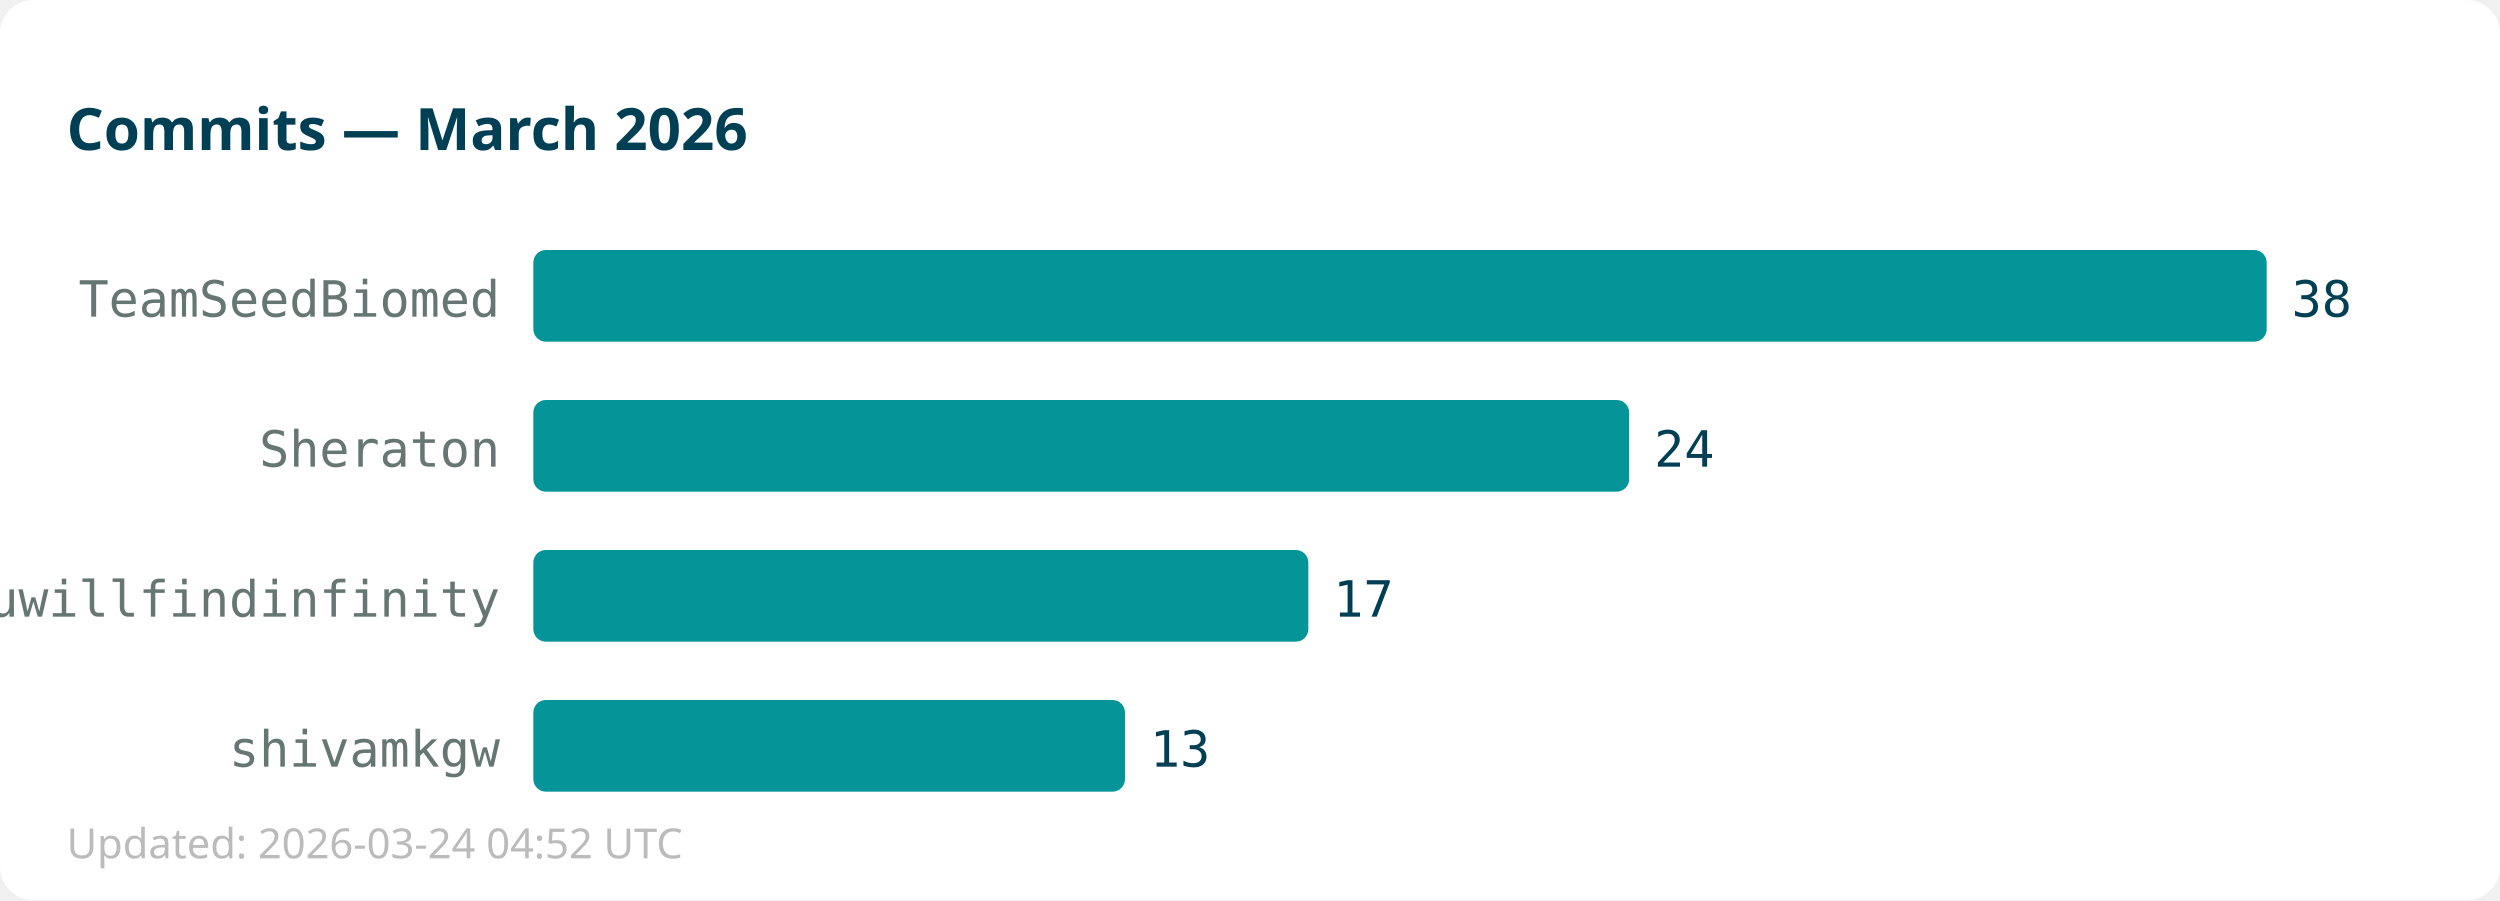
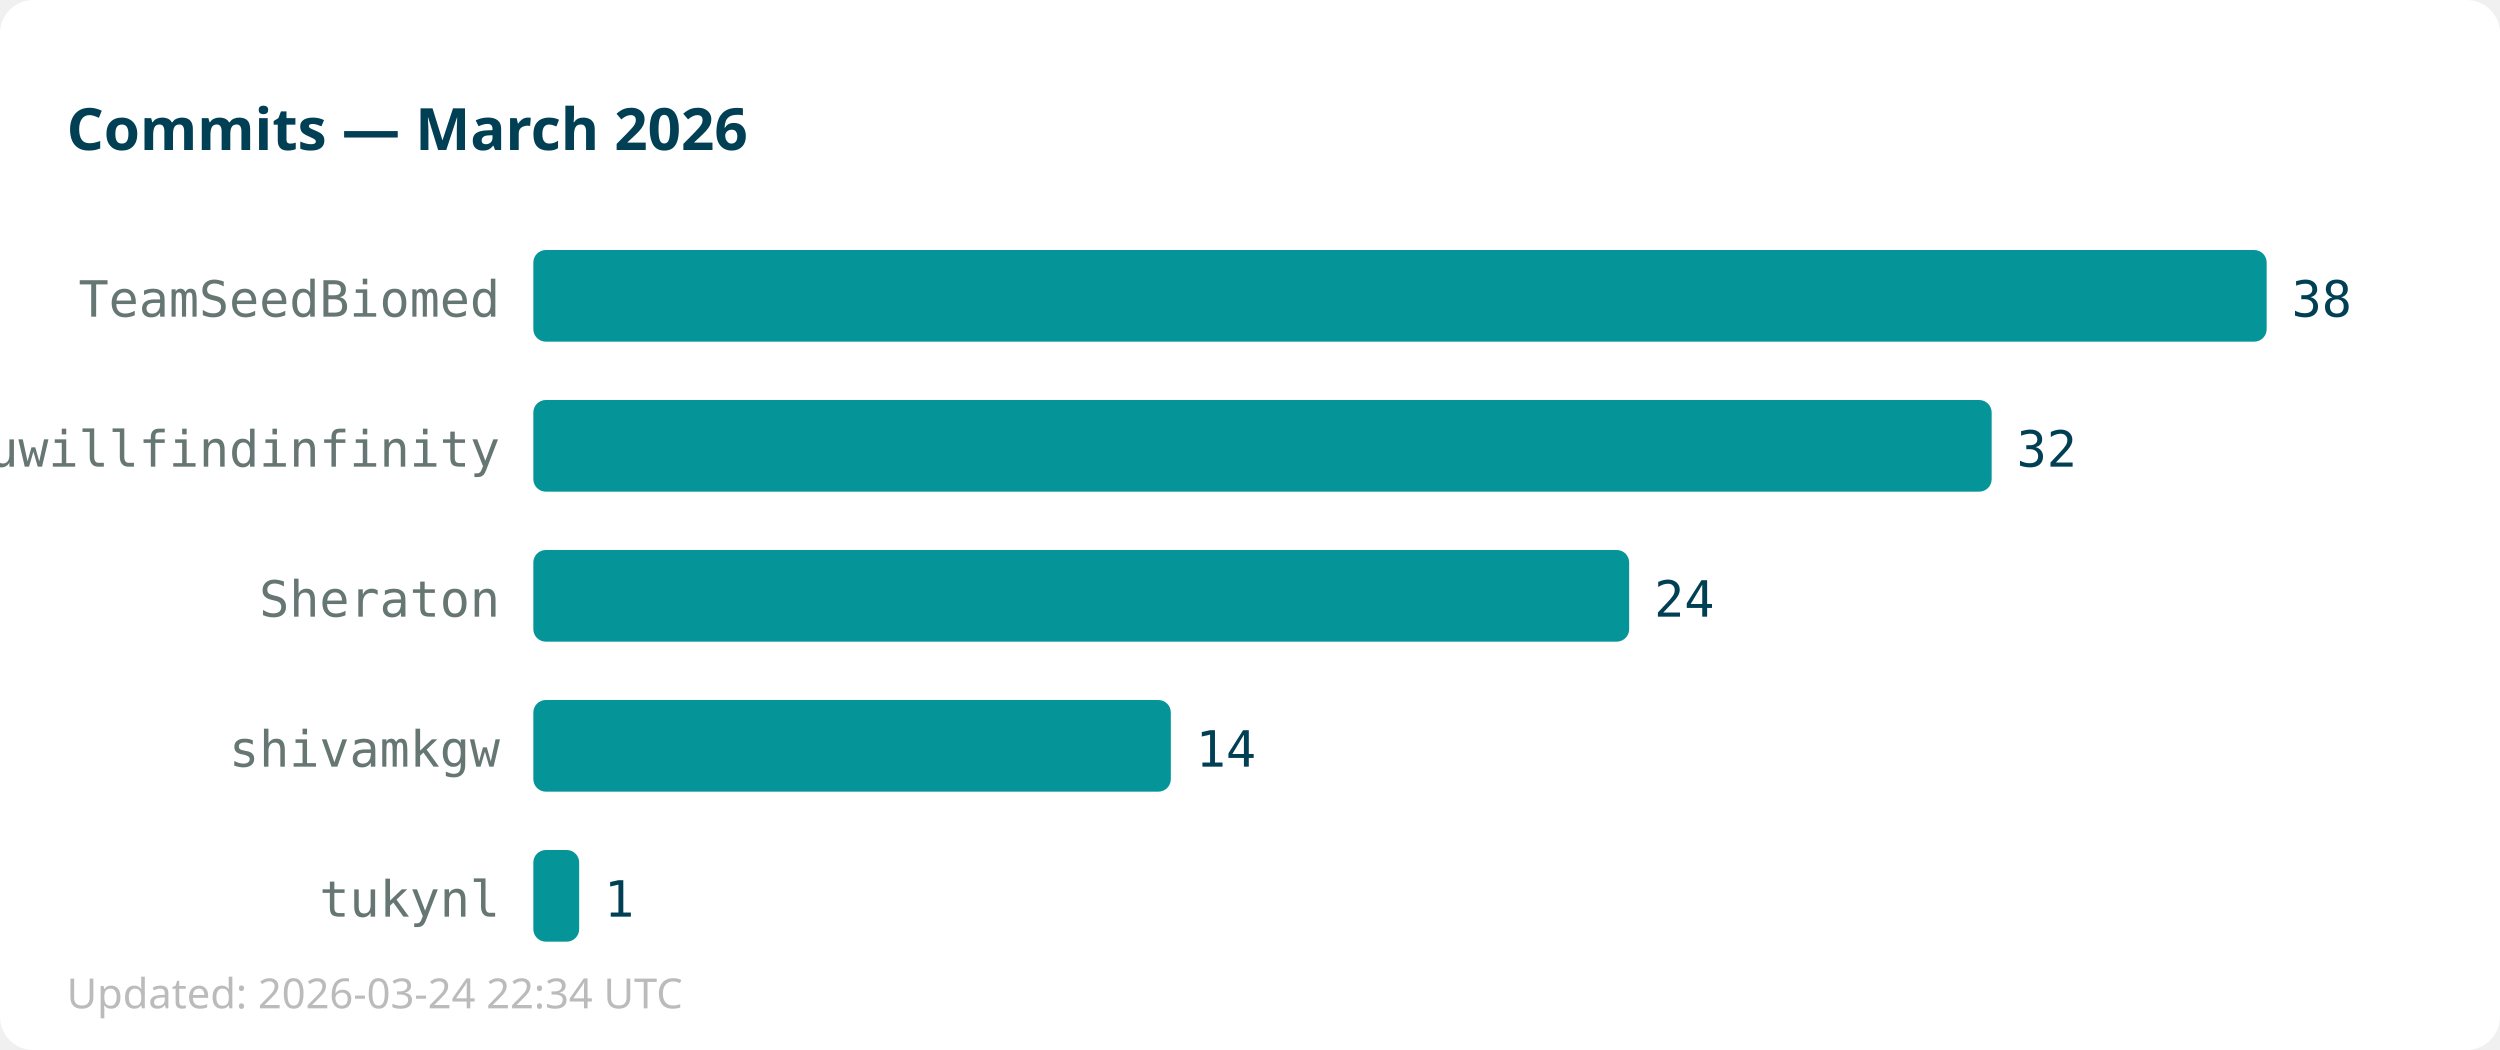
- <svg xmlns="http://www.w3.org/2000/svg" width="600" height="216">
-   <rect width="600" height="216" fill="#ffffff" rx="8" />
+ <svg xmlns="http://www.w3.org/2000/svg" width="600" height="252">
+   <rect width="600" height="252" fill="#ffffff" rx="8" />
  <text x="16" y="36" font-family="sans-serif" font-size="14" font-weight="bold" fill="#013f54">Commits — March 2026</text>
  <text x="120" y="76" text-anchor="end" font-family="monospace" font-size="12" fill="#667672">TeamSeedBiomed</text>
  <rect x="128" y="60" width="416" height="22" fill="#059598" rx="3" />
  <text x="550" y="76" font-family="monospace" font-size="12" fill="#013f54">38</text>
-   <text x="120" y="112" text-anchor="end" font-family="monospace" font-size="12" fill="#667672">Sheraton</text>
-   <rect x="128" y="96" width="263" height="22" fill="#059598" rx="3" />
-   <text x="397" y="112" font-family="monospace" font-size="12" fill="#013f54">24</text>
-   <text x="120" y="148" text-anchor="end" font-family="monospace" font-size="12" fill="#667672">youwillfindinfinity</text>
-   <rect x="128" y="132" width="186" height="22" fill="#059598" rx="3" />
-   <text x="320" y="148" font-family="monospace" font-size="12" fill="#013f54">17</text>
+   <text x="120" y="112" text-anchor="end" font-family="monospace" font-size="12" fill="#667672">youwillfindinfinity</text>
+   <rect x="128" y="96" width="350" height="22" fill="#059598" rx="3" />
+   <text x="484" y="112" font-family="monospace" font-size="12" fill="#013f54">32</text>
+   <text x="120" y="148" text-anchor="end" font-family="monospace" font-size="12" fill="#667672">Sheraton</text>
+   <rect x="128" y="132" width="263" height="22" fill="#059598" rx="3" />
+   <text x="397" y="148" font-family="monospace" font-size="12" fill="#013f54">24</text>
  <text x="120" y="184" text-anchor="end" font-family="monospace" font-size="12" fill="#667672">shivamkgw</text>
-   <rect x="128" y="168" width="142" height="22" fill="#059598" rx="3" />
-   <text x="276" y="184" font-family="monospace" font-size="12" fill="#013f54">13</text>
-   <text x="16" y="206" font-family="sans-serif" font-size="10" fill="#bbbbbb">Updated: 2026-03-24 04:52 UTC</text>
+   <rect x="128" y="168" width="153" height="22" fill="#059598" rx="3" />
+   <text x="287" y="184" font-family="monospace" font-size="12" fill="#013f54">14</text>
+   <text x="120" y="220" text-anchor="end" font-family="monospace" font-size="12" fill="#667672">tukynl</text>
+   <rect x="128" y="204" width="11" height="22" fill="#059598" rx="3" />
+   <text x="145" y="220" font-family="monospace" font-size="12" fill="#013f54">1</text>
+   <text x="16" y="242" font-family="sans-serif" font-size="10" fill="#bbbbbb">Updated: 2026-03-24 22:34 UTC</text>
</svg>
